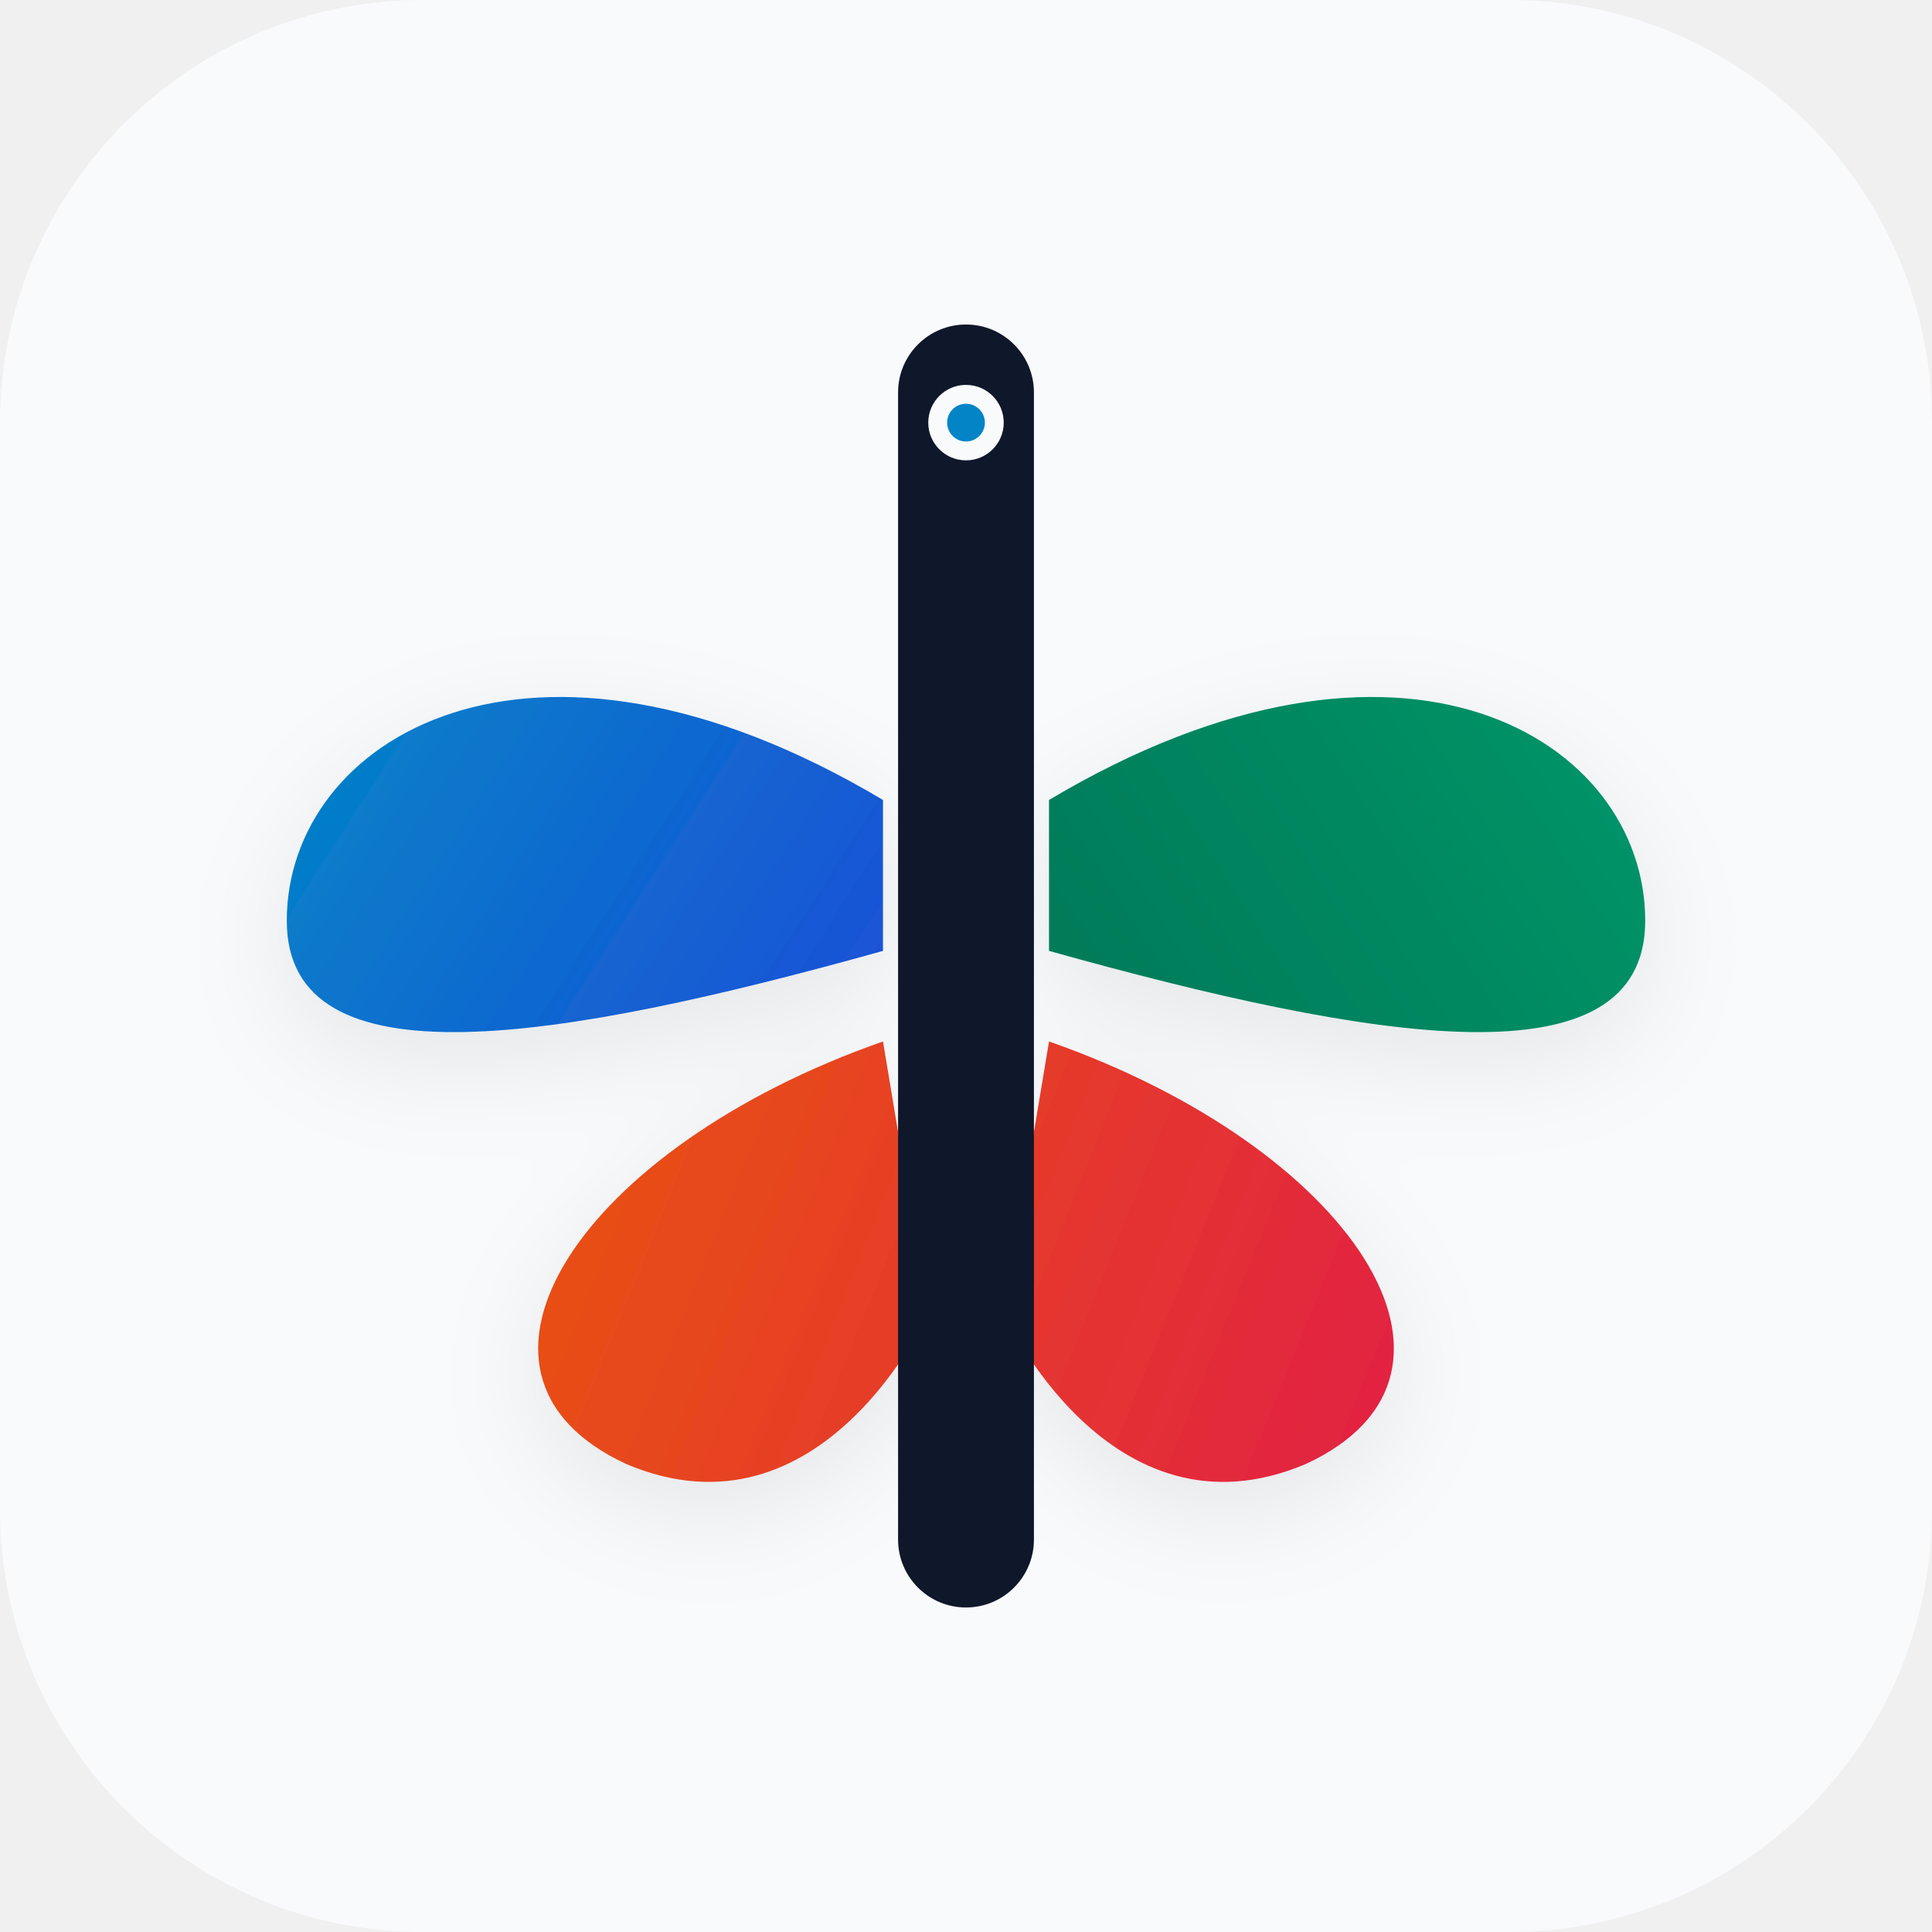
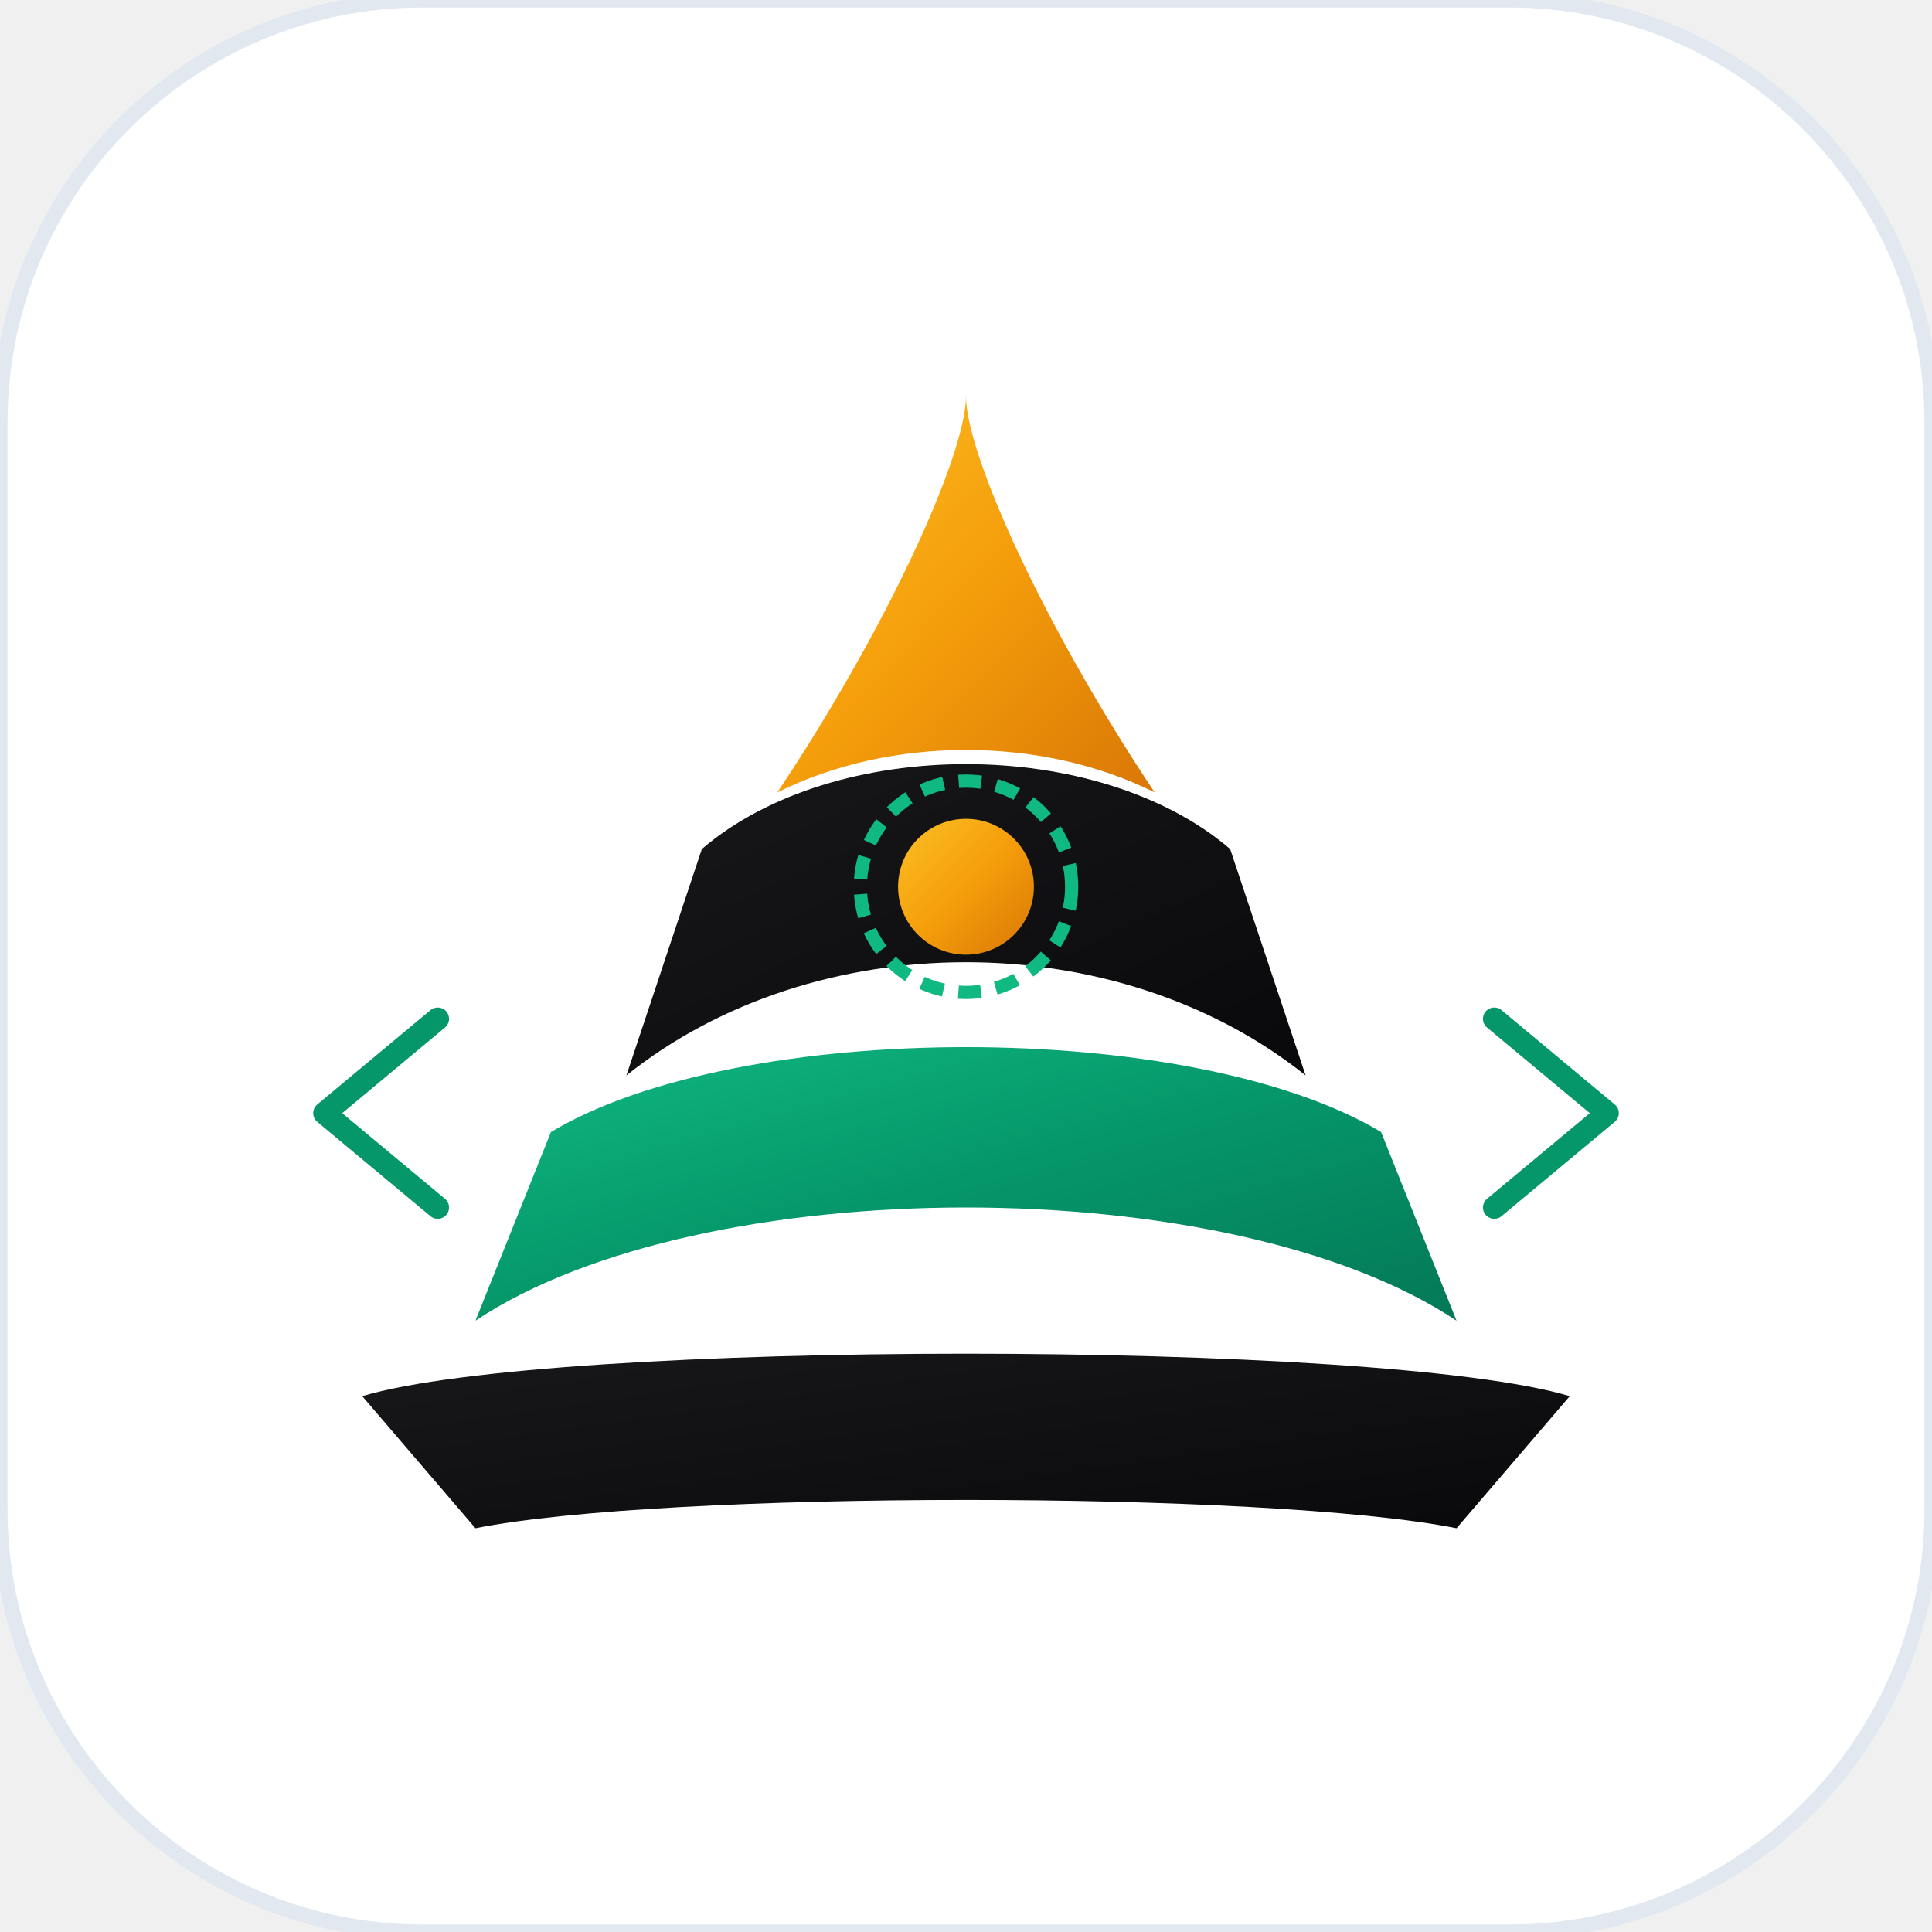
- <svg xmlns="http://www.w3.org/2000/svg" width="512" height="512" viewBox="0 0 512 512" fill="none">
-   <rect width="512" height="512" rx="112" fill="#F8FAFC" />
+ <svg xmlns="http://www.w3.org/2000/svg" viewBox="0 0 512 512" width="512" height="512">
  <defs>
-     <linearGradient id="swPickMe" x1="80" y1="180" x2="236" y2="280" gradientUnits="userSpaceOnUse">
-       <stop offset="0%" stop-color="#0284C7" />
-       <stop offset="100%" stop-color="#1D4ED8" />
+     <linearGradient id="goldGrad1" x1="0%" y1="0%" x2="100%" y2="100%">
+       <stop offset="0%" stop-color="#fbbf24" />
+       <stop offset="50%" stop-color="#f59e0b" />
+       <stop offset="100%" stop-color="#d97706" />
    </linearGradient>
-     <linearGradient id="swMarket" x1="432" y1="180" x2="276" y2="280" gradientUnits="userSpaceOnUse">
-       <stop offset="0%" stop-color="#059669" />
+     <linearGradient id="emeraldGrad1" x1="0%" y1="0%" x2="100%" y2="100%">
+       <stop offset="0%" stop-color="#10b981" />
+       <stop offset="50%" stop-color="#059669" />
      <stop offset="100%" stop-color="#047857" />
    </linearGradient>
-     <linearGradient id="swLooply" x1="120" y1="280" x2="392" y2="390" gradientUnits="userSpaceOnUse">
-       <stop offset="0%" stop-color="#EA580C" />
-       <stop offset="100%" stop-color="#E11D48" />
+     <linearGradient id="blackGrad1" x1="0%" y1="0%" x2="100%" y2="100%">
+       <stop offset="0%" stop-color="#18181b" />
+       <stop offset="100%" stop-color="#09090b" />
    </linearGradient>
-     <filter id="swShadow" x="30" y="30" width="452" height="452" filterUnits="userSpaceOnUse">
-       <feDropShadow dx="0" dy="8" stdDeviation="14" flood-color="#0F172A" flood-opacity="0.08" />
-     </filter>
  </defs>
-   <g filter="url(#swShadow)">
-     <path d="M 234 212 C 140 156, 76 196, 76 244 C 76 288, 148 276, 234 252 Z" fill="url(#swPickMe)" />
-     <path d="M 278 212 C 372 156, 436 196, 436 244 C 436 288, 364 276, 278 252 Z" fill="url(#swMarket)" />
-     <path d="M 234 276 C 154 304, 114 364, 166 388 C 218 410, 246 348, 246 348 Z" fill="url(#swLooply)" />
-     <path d="M 278 276 C 358 304, 398 364, 346 388 C 294 410, 266 348, 266 348 Z" fill="url(#swLooply)" />
+   <rect width="512" height="512" rx="112" fill="#ffffff" stroke="#e2e8f0" stroke-width="4" />
+   <g transform="translate(256, 260)">
+     <path d="M -160 110 C -110 95 110 95 160 110 L 130 145 C 80 135 -80 135 -130 145 Z" fill="url(#blackGrad1)" />
+     <path d="M -130 90 C -70 50 70 50 130 90 L 110 40 C 60 10 -60 10 -110 40 Z" fill="url(#emeraldGrad1)" />
+     <path d="M -90 25 C -40 -15 40 -15 90 25 L 70 -35 C 35 -65 -35 -65 -70 -35 Z" fill="url(#blackGrad1)" />
+     <path d="M -50 -50 C -20 -95 0 -140 0 -155 C 0 -140 20 -95 50 -50 C 20 -65 -20 -65 -50 -50 Z" fill="url(#goldGrad1)" />
+     <circle cx="0" cy="-25" r="18" fill="url(#goldGrad1)" />
+     <circle cx="0" cy="-25" r="28" fill="none" stroke="#10b981" stroke-width="3.5" stroke-dasharray="6 4" />
+     <path d="M -140 10 L -170 35 L -140 60" fill="none" stroke="#059669" stroke-width="6" stroke-linecap="round" stroke-linejoin="round" />
+     <path d="M 140 10 L 170 35 L 140 60" fill="none" stroke="#059669" stroke-width="6" stroke-linecap="round" stroke-linejoin="round" />
  </g>
-   <rect x="238" y="86" width="36" height="340" rx="18" fill="#0F172A" />
-   <circle cx="256" cy="112" r="10" fill="#F8FAFC" />
-   <circle cx="256" cy="112" r="5" fill="#0284C7" />
</svg>
